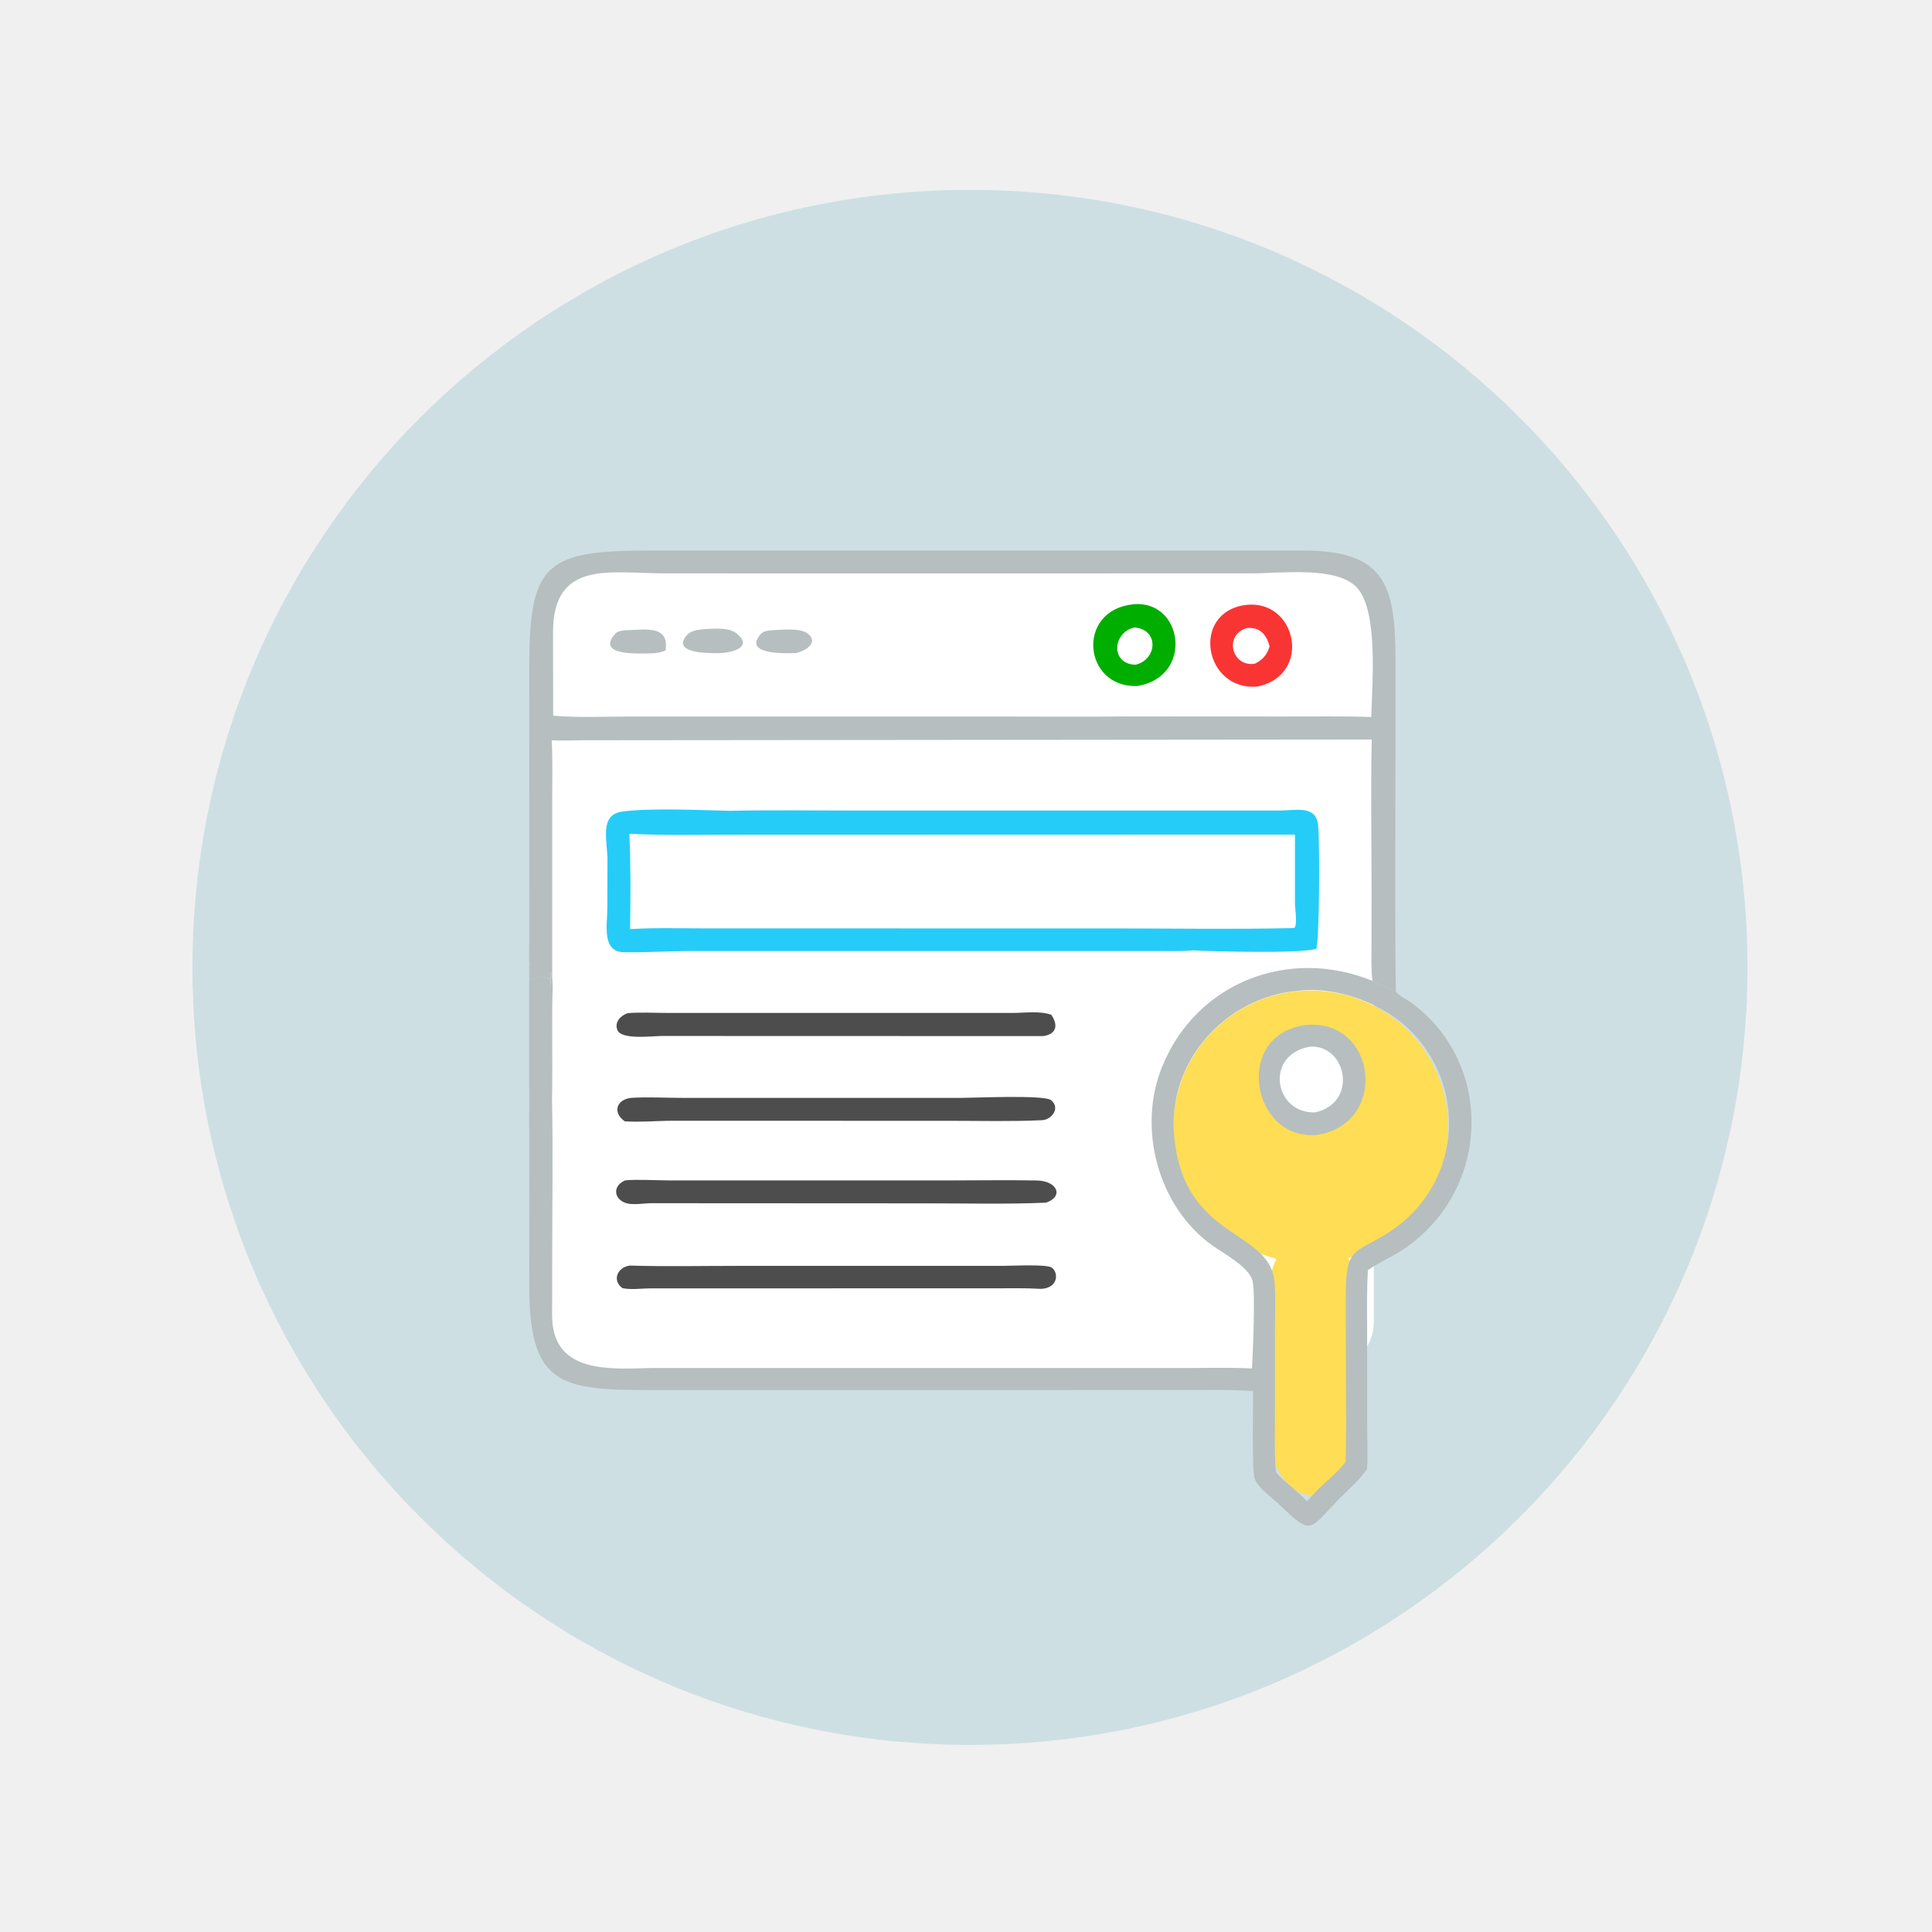
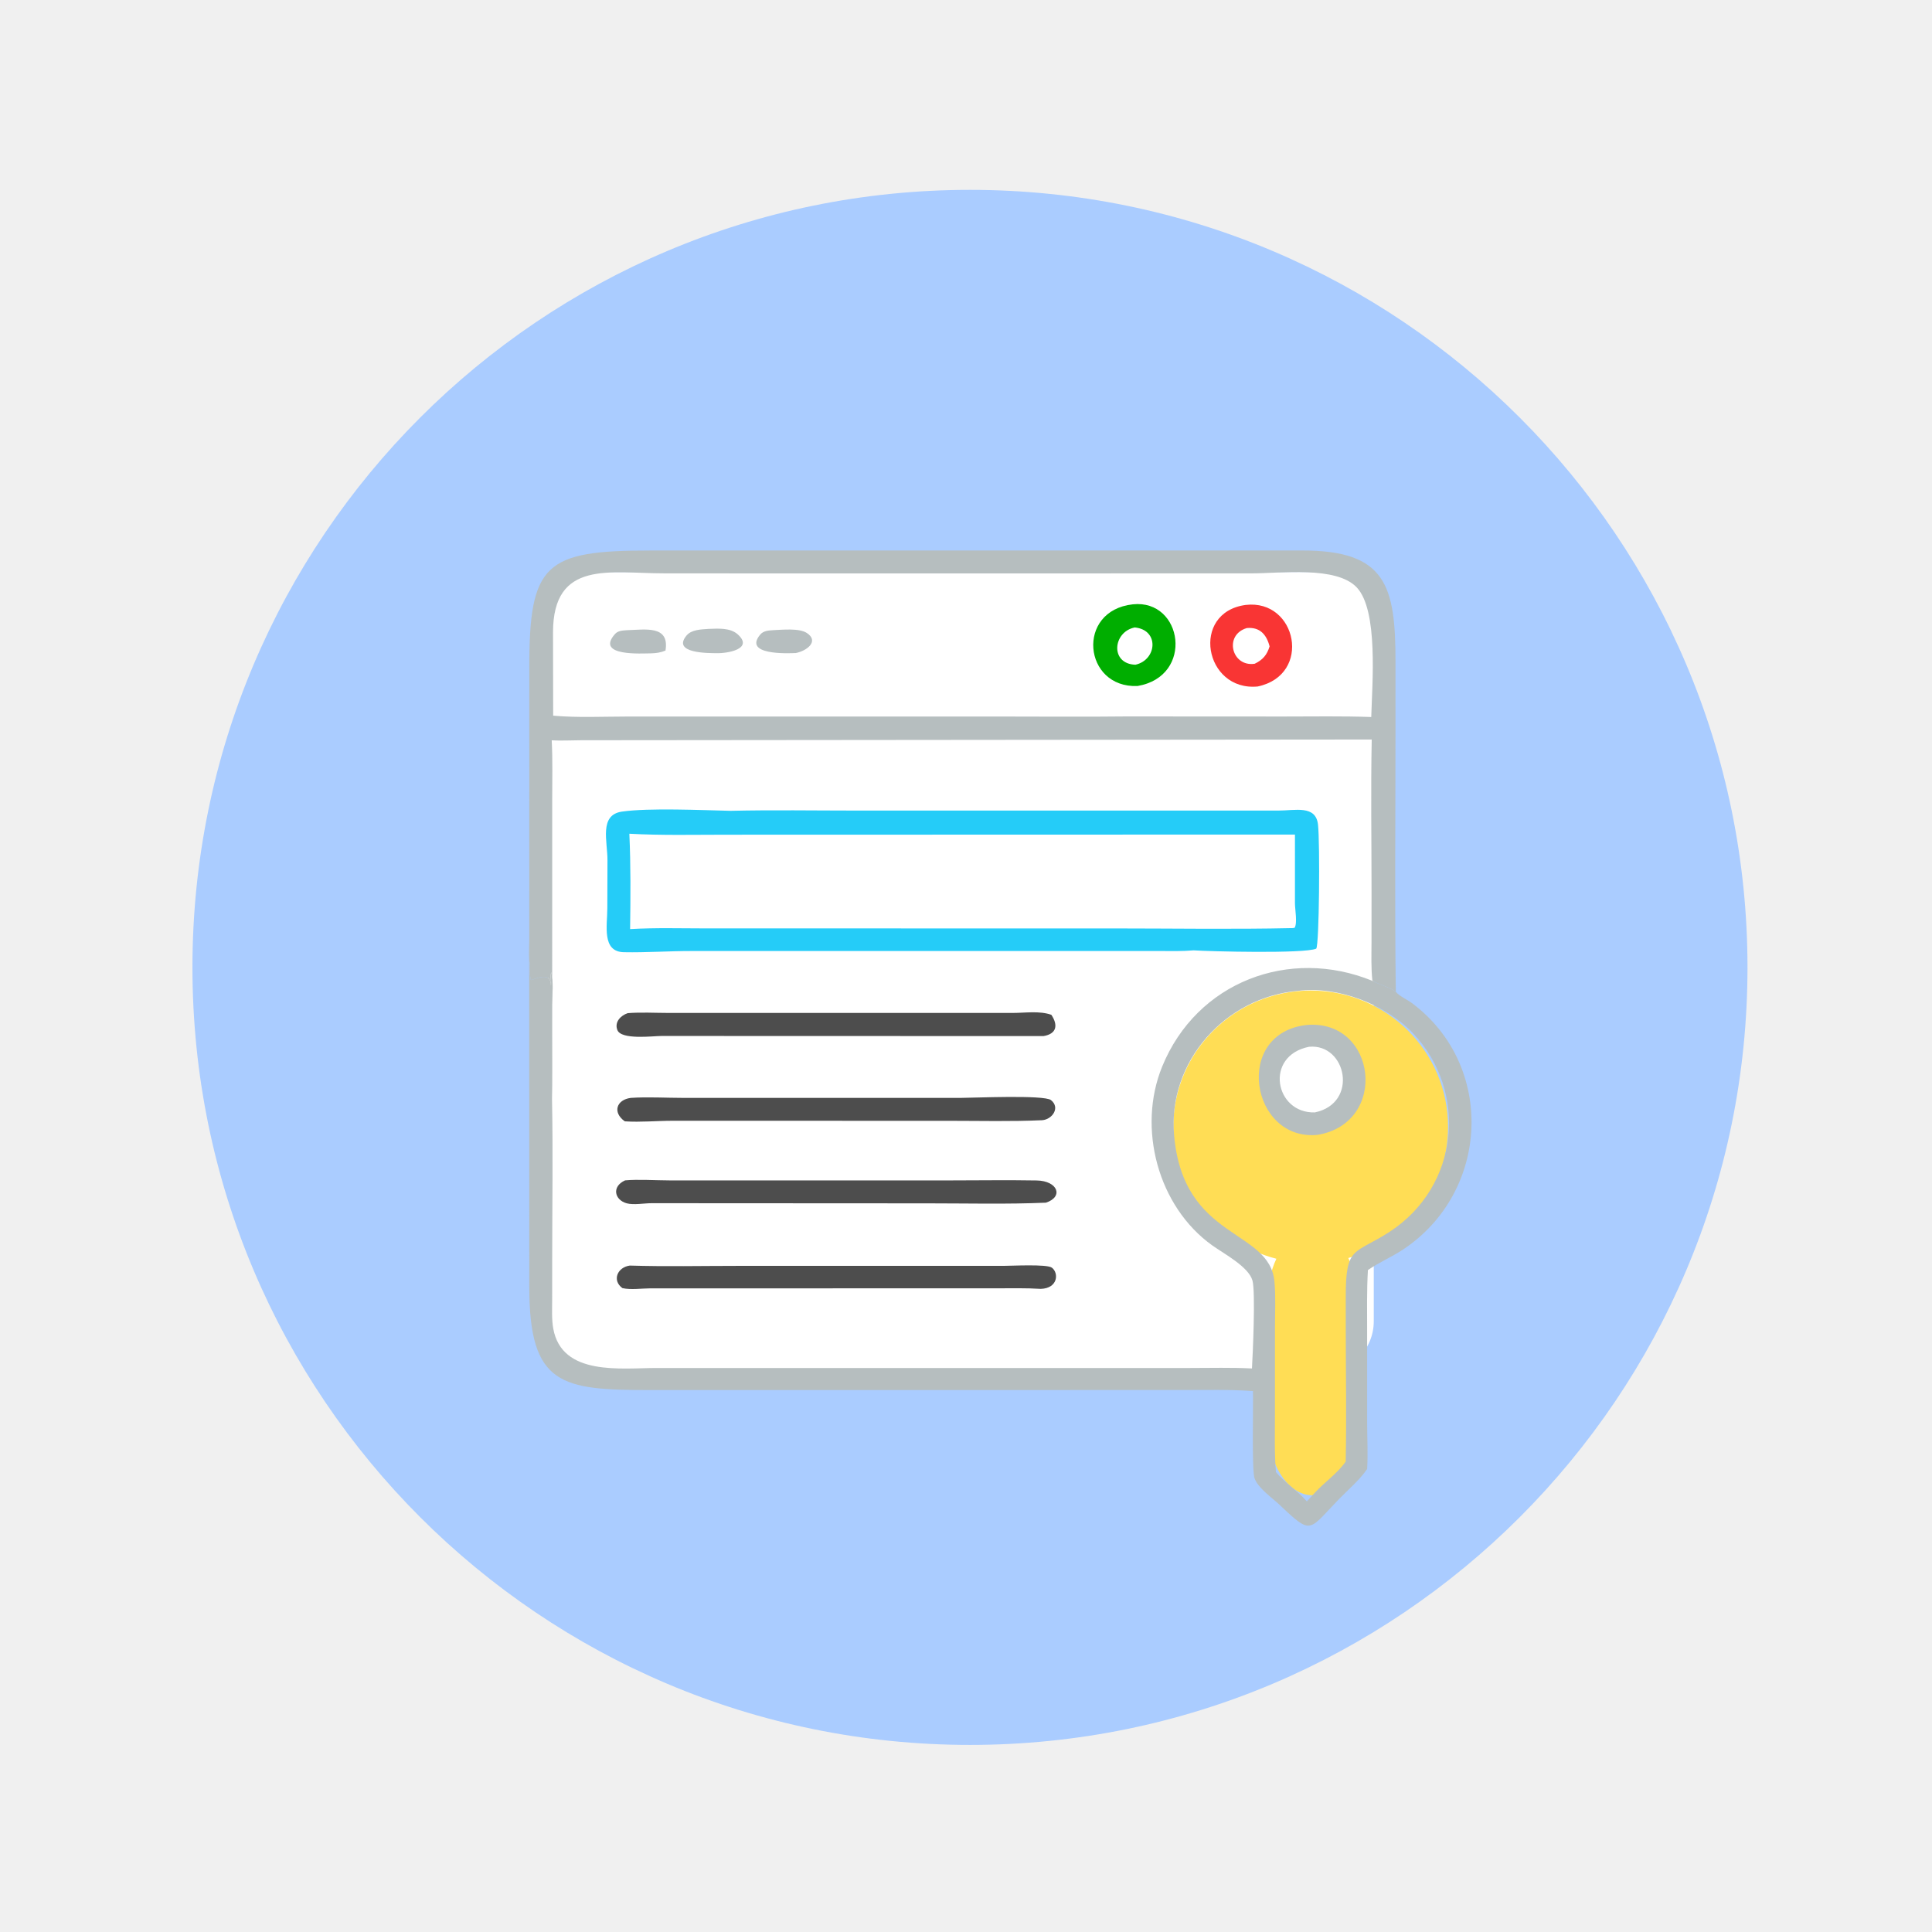
<svg xmlns="http://www.w3.org/2000/svg" width="1024" height="1024" version="1.1" id="svg8">
  <defs id="defs8" />
-   <circle style="display:inline;fill:#cedfe3;fill-opacity:1;stroke-width:0;paint-order:stroke fill markers" id="path9" cx="514.102" cy="512.737" r="412.104" />
+   <circle style="display:inline;fill:#aaccff;fill-opacity:1;stroke-width:0;paint-order:stroke fill markers" id="path9" cx="514.102" cy="512.737" r="412.104" />
  <rect style="fill:#ffffff;stroke-width:0;paint-order:stroke fill markers" id="rect2" width="437.781" height="424.451" x="290.34" y="303.198" ry="27.342" />
  <path id="path14" style="fill:#ffdd55;stroke-width:0;paint-order:stroke fill markers" d="M 694.682 525.002 A 72.823 72.293 0 0 0 621.859 597.293 A 72.823 72.293 0 0 0 676.502 667.162 C 673.506 673.55 671.715 681.468 671.715 690.1 L 671.715 754.273 C 671.715 775.467 682.394 792.529 695.66 792.529 C 708.926 792.529 719.605 775.467 719.605 754.273 L 719.605 690.1 C 719.605 681.296 717.742 673.23 714.637 666.779 A 72.823 72.293 0 0 0 767.506 597.293 A 72.823 72.293 0 0 0 694.682 525.002 z M 695.375 554.125 A 19.618 18.695 0 0 1 714.992 572.82 A 19.618 18.695 0 0 1 695.375 591.516 A 19.618 18.695 0 0 1 675.756 572.82 A 19.618 18.695 0 0 1 695.375 554.125 z " />
  <path fill="#80A169" d="m 280.484,509.079 c 0.913,3.38 -0.098,6.898 0.845,10.14 l 0.379,0.211 c 4.13,-1.547 10.471,-3.853 10.303,2.962 0.348,-2.185 -0.598,-5.21 0.195,-7.071 1.211,5.248 0.478,11.901 0.477,17.32 l -0.016,34.654 c -0.005,5.115 -0.362,10.409 -0.083,15.494 0.554,28.23 0.103,56.549 0.087,84.788 l -0.013,21.446 c -0.002,4.924 -0.301,10.218 0.566,15.076 4.529,25.41 36.023,20.964 54.767,20.965 l 282.856,-0.003 c 10.874,0 21.857,-0.316 32.715,0.252 0.422,-7.008 1.953,-40.591 0.266,-46.616 -2.048,-7.314 -15.231,-14.265 -21.297,-18.602 -28.847,-20.622 -39.864,-62.228 -26.544,-94.819 18.35,-44.897 67.435,-63.392 111.417,-45.402 3.105,1.706 10.182,3.801 12.41,5.813 2.066,2.439 6.034,4.089 8.645,6.047 44.286,33.18 41.121,100.158 -4.927,130.616 -5.836,3.861 -12.377,6.616 -18.125,10.555 l -0.383,0.266 c -0.64,10.784 -0.417,21.623 -0.42,32.422 l 0.005,48.497 c 0.005,8.115 0.485,16.443 -0.002,24.527 -4.07,5.92 -9.838,10.735 -14.827,15.853 -16.375,16.8 -14.221,19.592 -31.517,3.172 -4.007,-3.803 -11.484,-8.894 -13.333,-14.136 -1.504,-4.263 -0.611,-38.615 -0.837,-46.208 -12.187,-0.88 -24.457,-0.553 -36.67,-0.555 l -282.627,0.023 c -47.191,10e-4 -64.236,-2.353 -64.262,-54.596 z m 407.476,16.095 c -38.521,3.322 -69.022,37.423 -65.678,76.375 4.821,56.151 50.642,49.448 53.21,77.817 0.721,7.973 0.276,16.236 0.267,24.242 l -0.014,46.156 c 0.002,10.144 -0.335,20.397 0.537,30.51 4.83,5.654 11.394,9.804 16.376,15.486 1.578,-1.721 3.15,-3.446 4.754,-5.143 4.992,-5.26 11.761,-10.025 15.832,-15.966 0.484,-23.564 0.051,-47.215 0.038,-70.788 l -0.004,-16.287 c -0.073,-27.838 4.623,-22.472 23.49,-34.862 36.374,-23.885 41.794,-73.794 12.052,-105.181 -14.417,-15.217 -39.756,-25.015 -60.861,-22.358 z" id="path1" style="fill:#b6bebf;fill-opacity:1;stroke-width:1.6" />
  <path fill="#80A169" d="m 692.851,543.225 c 36.85,-2.826 43.319,52.105 5.358,58.293 -35.378,3.362 -44.871,-54.189 -5.358,-58.293 z m 0.967,11.587 c -23.909,4.79 -18.114,35.435 3.082,34.784 23.364,-4.852 16.784,-36.644 -3.082,-34.784 z" id="path2" style="fill:#b6bebf;fill-opacity:1;stroke-width:1.6" />
  <path fill="#6BA57D" d="m 280.484,509.079 c -0.246,-3.635 0.016,-7.365 0.036,-11.012 l 0.017,-143.863 c -0.082,-55.56 8.334,-62.426 64.077,-62.423 l 345.349,-0.011 c 44.837,-0.087 49.69,18.673 49.688,59.307 l -0.008,38.837 c -0.012,45.246 -0.437,90.537 0.171,135.775 -2.229,-2.012 -9.305,-4.107 -12.41,-5.813 -0.749,-6.723 -0.487,-13.641 -0.472,-20.398 l 0.016,-27.251 c 0.001,-26.734 -0.444,-53.544 0.097,-80.271 l -419.087,0.393 c -5.14,0.008 -10.418,0.338 -15.537,0.039 0.548,10.538 0.257,21.176 0.257,31.73 l -0.002,120.892 c 10e-4,12.576 0.267,25.212 -0.093,37.781 -0.279,-5.085 0.078,-10.38 0.083,-15.494 l 0.016,-34.654 c 0.001,-5.419 0.734,-12.072 -0.477,-17.32 -0.793,1.861 0.153,4.886 -0.195,7.071 0.167,-6.815 -6.173,-4.509 -10.303,-2.962 l -0.379,-0.211 c -0.943,-3.242 0.068,-6.76 -0.845,-10.14 z m 142.74,-205.143 -71.467,-0.052 c -28.317,0.004 -58.582,-7.318 -58.646,31.221 l 0.08,44.212 c 12.912,1.154 26.214,0.474 39.182,0.467 l 196.383,-0.01 c 22.759,0 45.543,0.216 68.3,-0.047 l 83.313,0.046 c 15.459,-0.001 30.976,-0.281 46.424,0.256 0.486,-17.742 3.825,-56.502 -7.696,-68.693 -10.816,-11.447 -40.371,-7.436 -55.611,-7.438 z" id="path3" style="fill:#b6bebf;fill-opacity:1;stroke-width:1.6" />
  <path fill="#6BA57D" d="m 409.937,333.99 c 4.644,-0.191 13.644,-1.152 17.665,1.481 6.723,4.404 0.072,9.509 -5.831,10.654 -4.492,0.196 -27.854,1.133 -18.892,-9.722 1.792,-2.17 4.476,-2.219 7.058,-2.414 z" id="path4" style="fill:#b6bebf;fill-opacity:1;stroke-width:1.6" />
  <path fill="#6BA57D" d="m 332.361,334.008 c 9.577,-0.248 22.625,-2.789 20.355,10.814 -2.617,1.061 -4.834,1.385 -7.618,1.463 -4.658,0.007 -29.642,1.781 -19.218,-10.164 1.675,-1.919 4.136,-1.926 6.48,-2.113 z" id="path5" style="fill:#b6bebf;fill-opacity:1;stroke-width:1.6" />
  <path fill="#6BA57D" d="m 375.423,333.332 c 5.074,-0.162 11.558,-0.743 15.607,2.905 8.555,7.707 -5.386,10.131 -11.32,9.962 -3.827,-0.058 -23.816,0.231 -15.836,-9.358 2.644,-3.177 7.788,-3.224 11.549,-3.509 z" id="path6" style="fill:#b6bebf;fill-opacity:1;stroke-width:1.6" />
  <path fill="#6BA57D" d="m 660.228,320.631 c 27.185,-3.217 35.43,37.089 6.371,43.225 -28.313,2.696 -35.777,-39.268 -6.371,-43.225 z m 0.614,12.253 c -12.355,3.649 -8,20.768 4.174,18.915 4.311,-2.056 6.531,-4.731 7.9,-9.2 -1.638,-6.329 -5.217,-10.356 -12.074,-9.714 z" id="path7" style="fill:#f93534;fill-opacity:1;stroke-width:1.6" />
  <path fill="#6BA57D" d="m 600.429,320.304 c 26.488,-2.793 32.69,38.168 2.47,43.296 -28.714,1.193 -32.85,-39.967 -2.47,-43.296 z m 0.998,12.259 c -11.641,2.331 -13.183,19.327 0.373,19.757 11.428,-2.526 12.795,-18.503 -0.373,-19.757 z" id="path8" style="fill:#00ae00;fill-opacity:1;stroke-width:1.6" />
  <path fill="#80A169" d="m 333.817,670.779 c 19,0.586 38.134,0.156 57.146,0.155 l 140.999,-0.002 c 4.162,0 22.896,-1.012 25.54,0.952 3.771,2.802 3.278,10.951 -5.85,11.242 -7.936,-0.492 -15.936,-0.295 -23.886,-0.293 l -183.114,0.023 c -4.656,0.013 -10.221,0.879 -14.753,-0.123 -5.624,-4.056 -2.697,-11.07 3.917,-11.954 z" id="path9-9" style="fill:#4d4d4d;fill-opacity:1;stroke-width:1.6" />
  <path fill="#80A169" d="m 334.313,581.905 c 8.908,-0.597 18.849,-10e-4 27.861,0 l 146.526,0.012 c 6.88,0 44.711,-1.726 48.341,1.162 5.082,4.043 0.638,10.242 -4.63,10.65 -16.328,0.755 -32.81,0.323 -49.157,0.324 l -146.702,-0.026 c -8.37,0.003 -17.095,0.861 -25.406,0.302 -6.67,-4.777 -4.369,-11.429 3.167,-12.423 z" id="path10" style="fill:#4d4d4d;fill-opacity:1;stroke-width:1.6" />
  <path fill="#80A169" d="m 331.295,625.623 c 6.815,-0.63 16.329,0.008 23.476,0.015 l 147.631,0.01 c 15.667,0.004 31.377,-0.261 47.038,0.021 11.224,0.201 14.413,8.653 4.912,11.775 -20.671,0.885 -41.519,0.356 -62.212,0.356 l -146.72,-0.08 c -3.907,-0.001 -9.552,1.065 -13.229,0.062 -6.449,-1.759 -8.157,-8.858 -0.897,-12.159 z" id="path11" style="fill:#4d4d4d;fill-opacity:1;stroke-width:1.6" />
  <path fill="#80A169" d="m 332.718,536.984 c 7.079,-0.549 14.477,-0.107 21.59,-0.104 l 182.385,0.004 c 6.573,0 14.25,-1.243 20.549,0.984 3.693,5.57 2.77,10.109 -4.16,11.277 l -202.494,-0.058 c -4.526,0.007 -21.317,2.202 -23.381,-3.17 -1.633,-4.254 1.805,-7.689 5.511,-8.933 z" id="path12" style="fill:#4d4d4d;fill-opacity:1;stroke-width:1.6" />
  <path fill="url(#gradient_0)" d="m 387.212,429.752 c 22.2,-0.515 44.485,-0.131 66.693,-0.133 l 223.577,0.004 c 8.984,0.008 19.928,-3.062 21.088,7.428 1.083,9.791 0.666,64.102 -0.953,65.764 -6.484,2.742 -56.22,1.465 -65.003,0.891 -5.724,0.514 -11.51,0.359 -17.252,0.358 l -248.252,-0.005 c -12.06,-0.039 -24.699,0.867 -36.446,0.628 -11.822,-0.241 -8.766,-14.196 -8.768,-23.352 l 0.075,-25.358 c 0.051,-9.982 -4.548,-24.049 7.66,-25.807 14.324,-2.065 42.581,-0.756 57.579,-0.417 z m -53.644,12.143 c 0.768,16.762 0.632,33.766 0.4,50.548 13.498,-0.802 27.176,-0.364 40.696,-0.368 l 215.448,0.01 c 31.621,0.001 63.347,0.526 94.957,-0.172 l 1.069,-0.141 c 1.615,-2.328 0.219,-9.924 0.214,-12.898 l 0.001,-36.545 -301.293,0.082 c -17.14,-0.002 -34.376,0.433 -51.492,-0.516 z" id="path13" style="fill:#25ccf8;fill-opacity:1;stroke-width:1.6" />
</svg>
